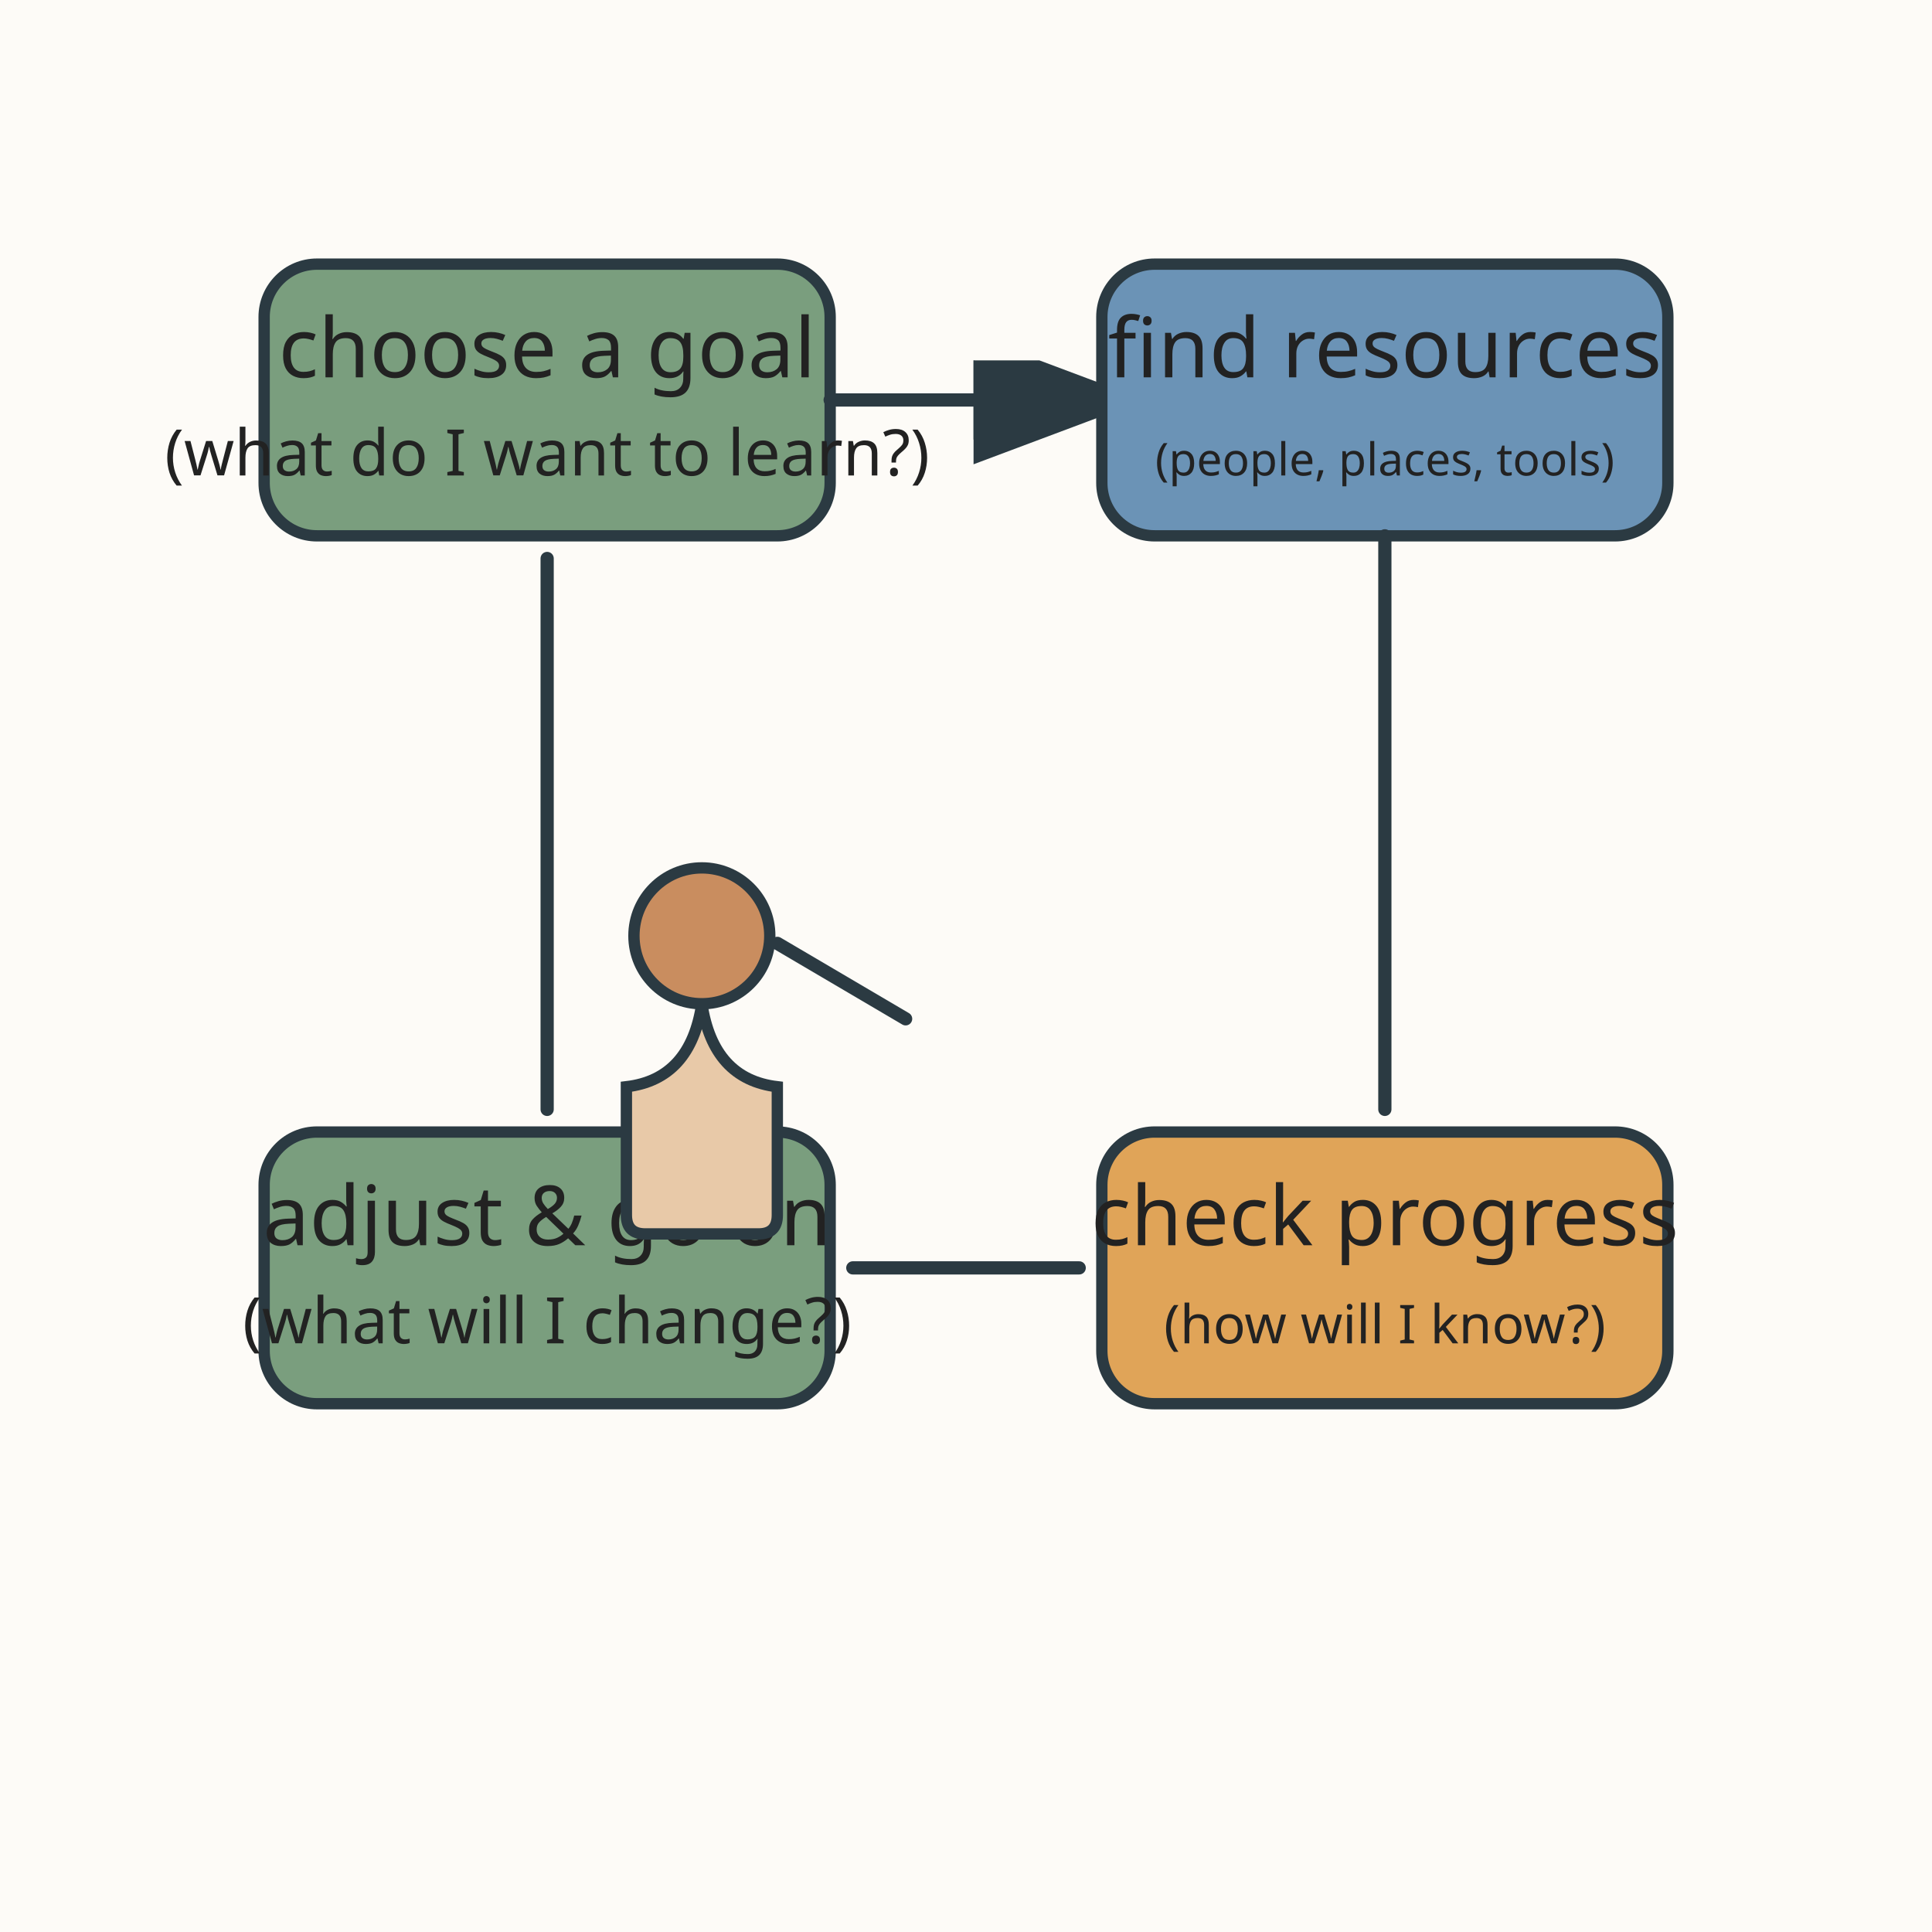
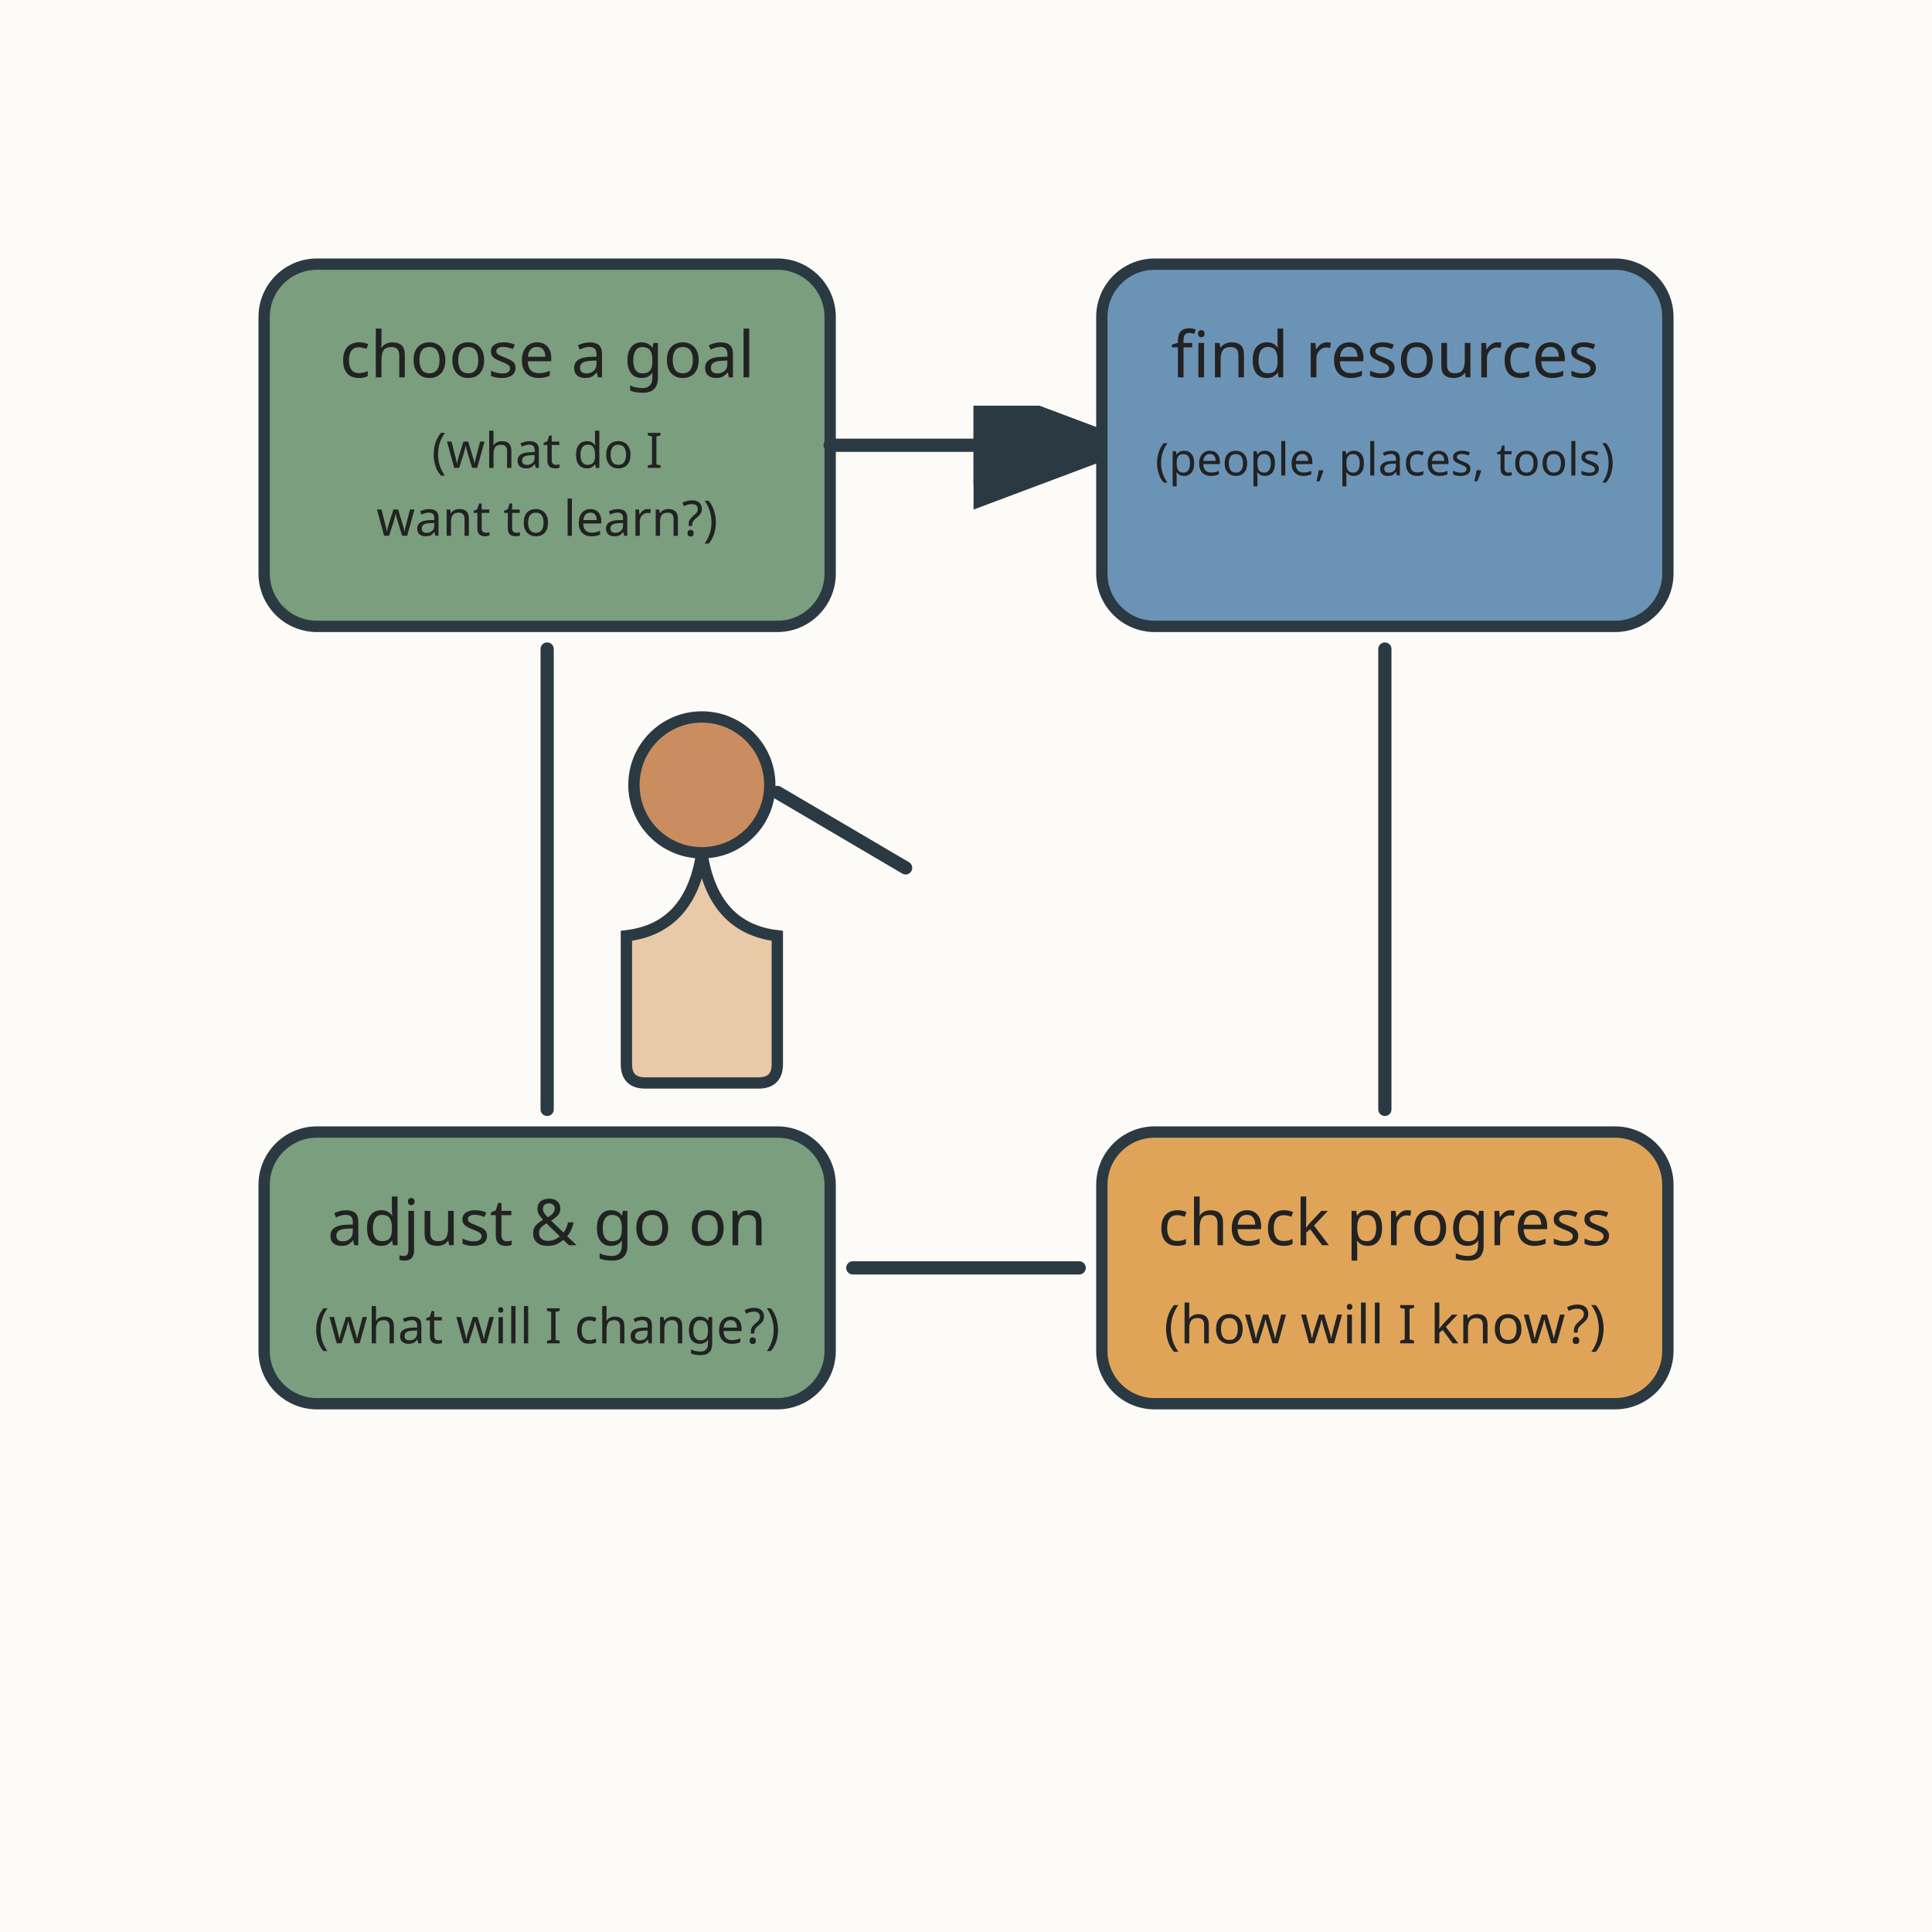
<svg xmlns="http://www.w3.org/2000/svg" viewBox="0 0 512 512" role="img" aria-labelledby="title-L-10-012-03-authoring-my-learning desc-L-10-012-03-authoring-my-learning">
  <rect width="512" height="512" fill="#fdfbf7" />
  <g font-family="sans-serif" font-size="22" fill="#222222" text-anchor="middle">
    <g>
-       <rect x="70" y="70" width="150" height="72" rx="14" fill="#7a9e7e" stroke="#2b3a42" stroke-width="3" />
-       <text x="145" y="100">choose a goal</text>
-       <text x="145" y="126" font-size="17">(what do I want to learn?)</text>
+       <rect x="70" y="70" width="150" height="96" rx="14" fill="#7a9e7e" stroke="#2b3a42" stroke-width="3" />
+       <text x="145" y="100" font-size="17">choose a goal</text>
+       <text x="145" y="124" font-size="13">(what do I</text>
+       <text x="145" y="142" font-size="13">want to learn?)</text>
    </g>
    <g>
-       <rect x="292" y="70" width="150" height="72" rx="14" fill="#6b93b6" stroke="#2b3a42" stroke-width="3" />
-       <text x="367" y="100">find resources</text>
+       <rect x="292" y="70" width="150" height="96" rx="14" fill="#6b93b6" stroke="#2b3a42" stroke-width="3" />
+       <text x="367" y="100" font-size="17">find resources</text>
      <text x="367" y="126" font-size="12">(people, places, tools)</text>
    </g>
    <g>
      <rect x="292" y="300" width="150" height="72" rx="14" fill="#e0a458" stroke="#2b3a42" stroke-width="3" />
-       <text x="367" y="330">check progress</text>
+       <text x="367" y="330" font-size="17">check progress</text>
      <text x="367" y="356" font-size="14.2">(how will I know?)</text>
    </g>
    <g>
      <rect x="70" y="300" width="150" height="72" rx="14" fill="#7a9e7e" stroke="#2b3a42" stroke-width="3" />
-       <text x="145" y="330">adjust &amp; go on</text>
-       <text x="145" y="356" font-size="17">(what will I change?)</text>
+       <text x="145" y="330" font-size="17">adjust &amp; go on</text>
+       <text x="145" y="356" font-size="13">(what will I change?)</text>
    </g>
  </g>
  <g fill="none" stroke="#2b3a42" stroke-width="3.5" stroke-linecap="round" marker-end="url(#arr-L-10-012-03-authoring-my-learning)">
    <defs>
      <marker id="arr-L-10-012-03-authoring-my-learning" markerWidth="10" markerHeight="10" refX="8" refY="3" orient="auto">
        <path d="M0,0 L8,3 L0,6 z" fill="#2b3a42" />
      </marker>
    </defs>
-     <line x1="220" y1="106" x2="286" y2="106" />
-     <line x1="367" y1="142" x2="367" y2="294" />
+     <line x1="220" y1="118" x2="286" y2="118" />
+     <line x1="367" y1="172" x2="367" y2="294" />
    <line x1="286" y1="336" x2="226" y2="336" />
-     <line x1="145" y1="294" x2="145" y2="148" />
+     <line x1="145" y1="294" x2="145" y2="172" />
  </g>
  <g stroke="#2b3a42" stroke-width="3" fill="none">
-     <circle cx="186" cy="248" r="18" fill="#c98d5f" />
-     <path d="M 186 266 q -3 20 -20 22 l 0 34 q 0 5 5 5 l 30 0 q 5 0 5 -5 l 0 -34 q -17 -2 -20 -22 z" fill="#e8c9a8" />
+     <circle cx="186" cy="208" r="18" fill="#c98d5f" />
+     <path d="M 186 226 q -3 20 -20 22 l 0 34 q 0 5 5 5 l 30 0 q 5 0 5 -5 l 0 -34 q -17 -2 -20 -22 z" fill="#e8c9a8" />
  </g>
-   <line x1="206" y1="250" x2="240" y2="270" stroke="#2b3a42" stroke-width="3.5" stroke-linecap="round" />
+   <line x1="206" y1="210" x2="240" y2="230" stroke="#2b3a42" stroke-width="3.5" stroke-linecap="round" />
</svg>
